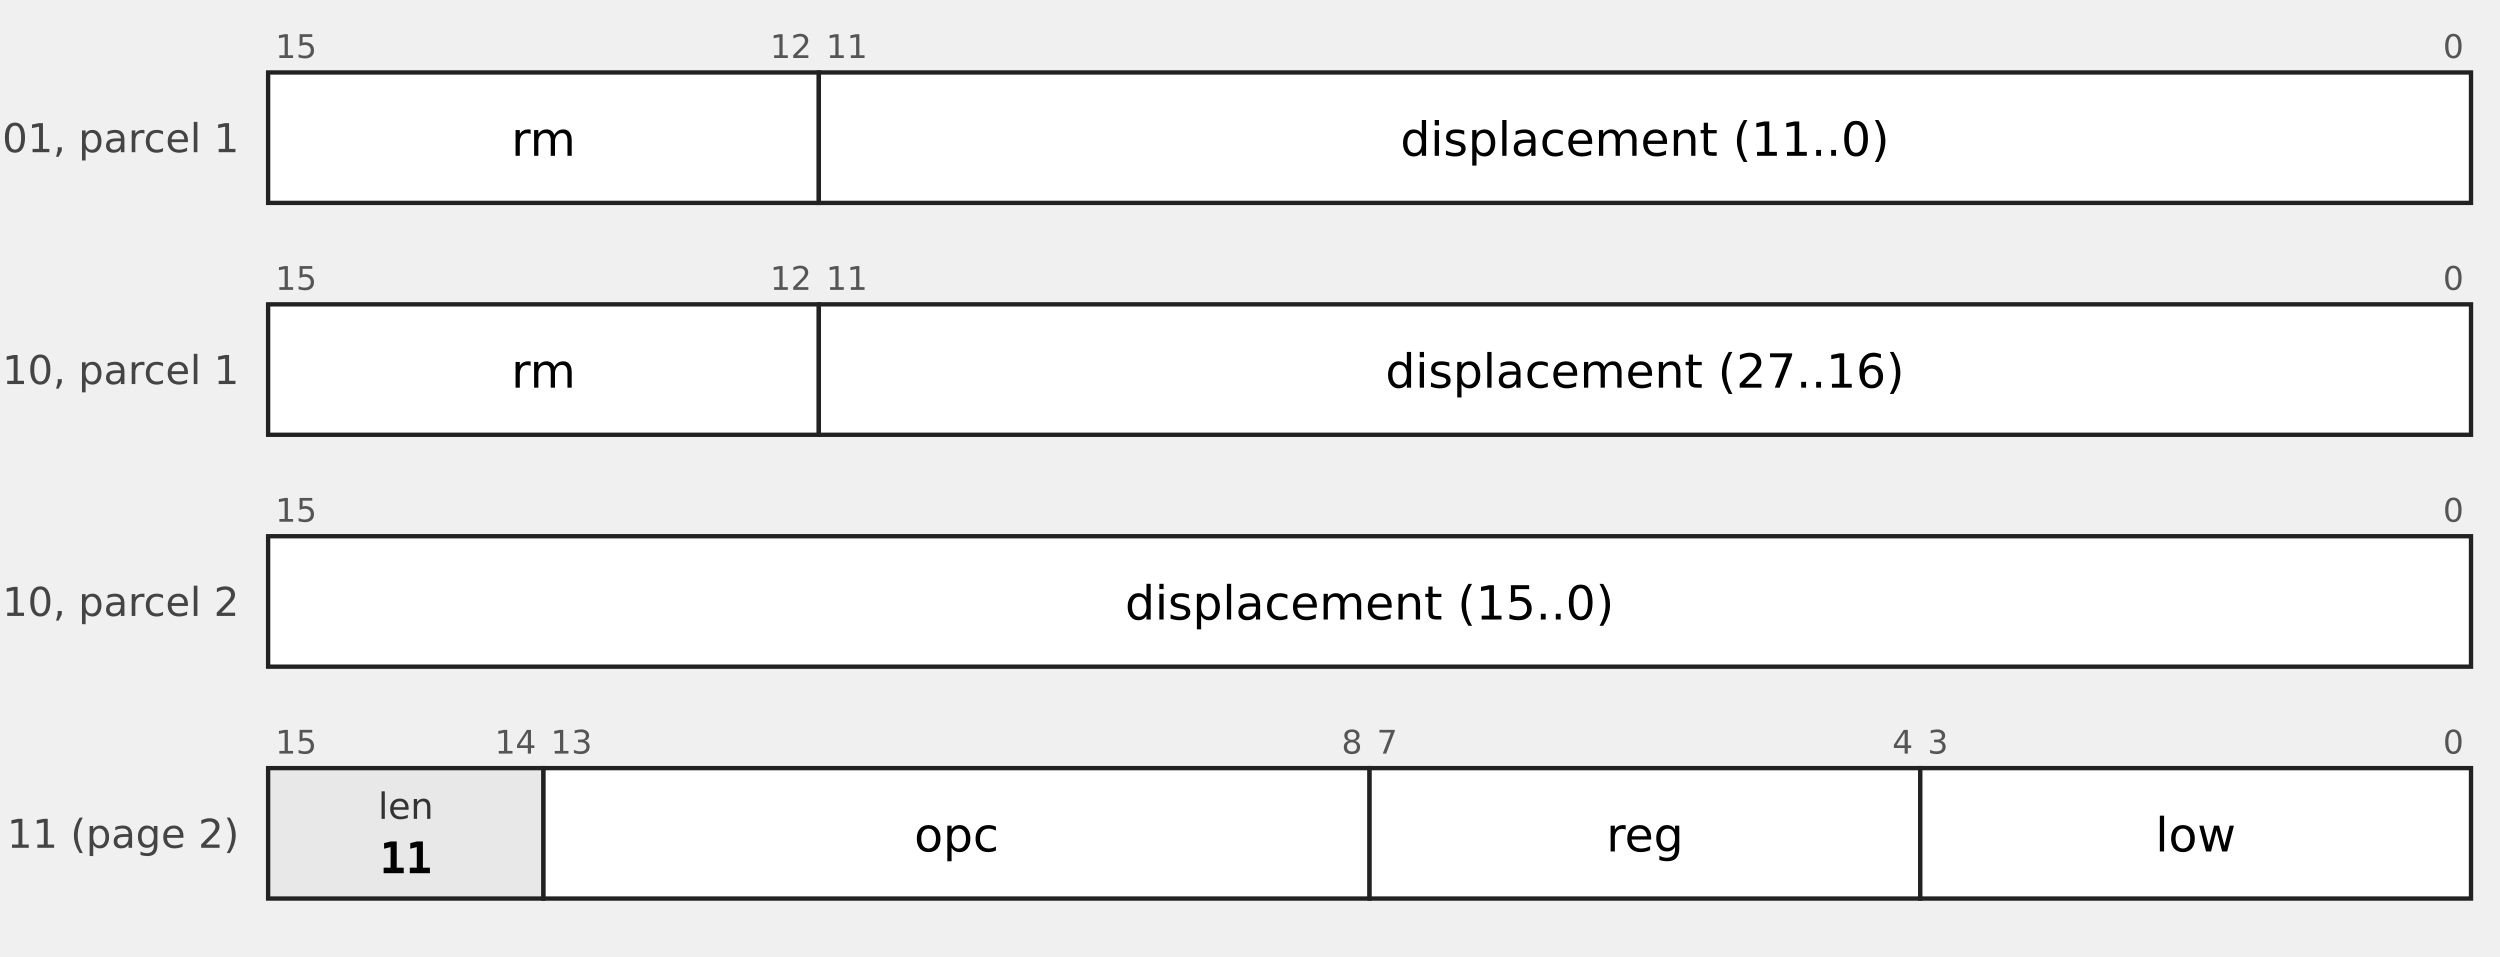
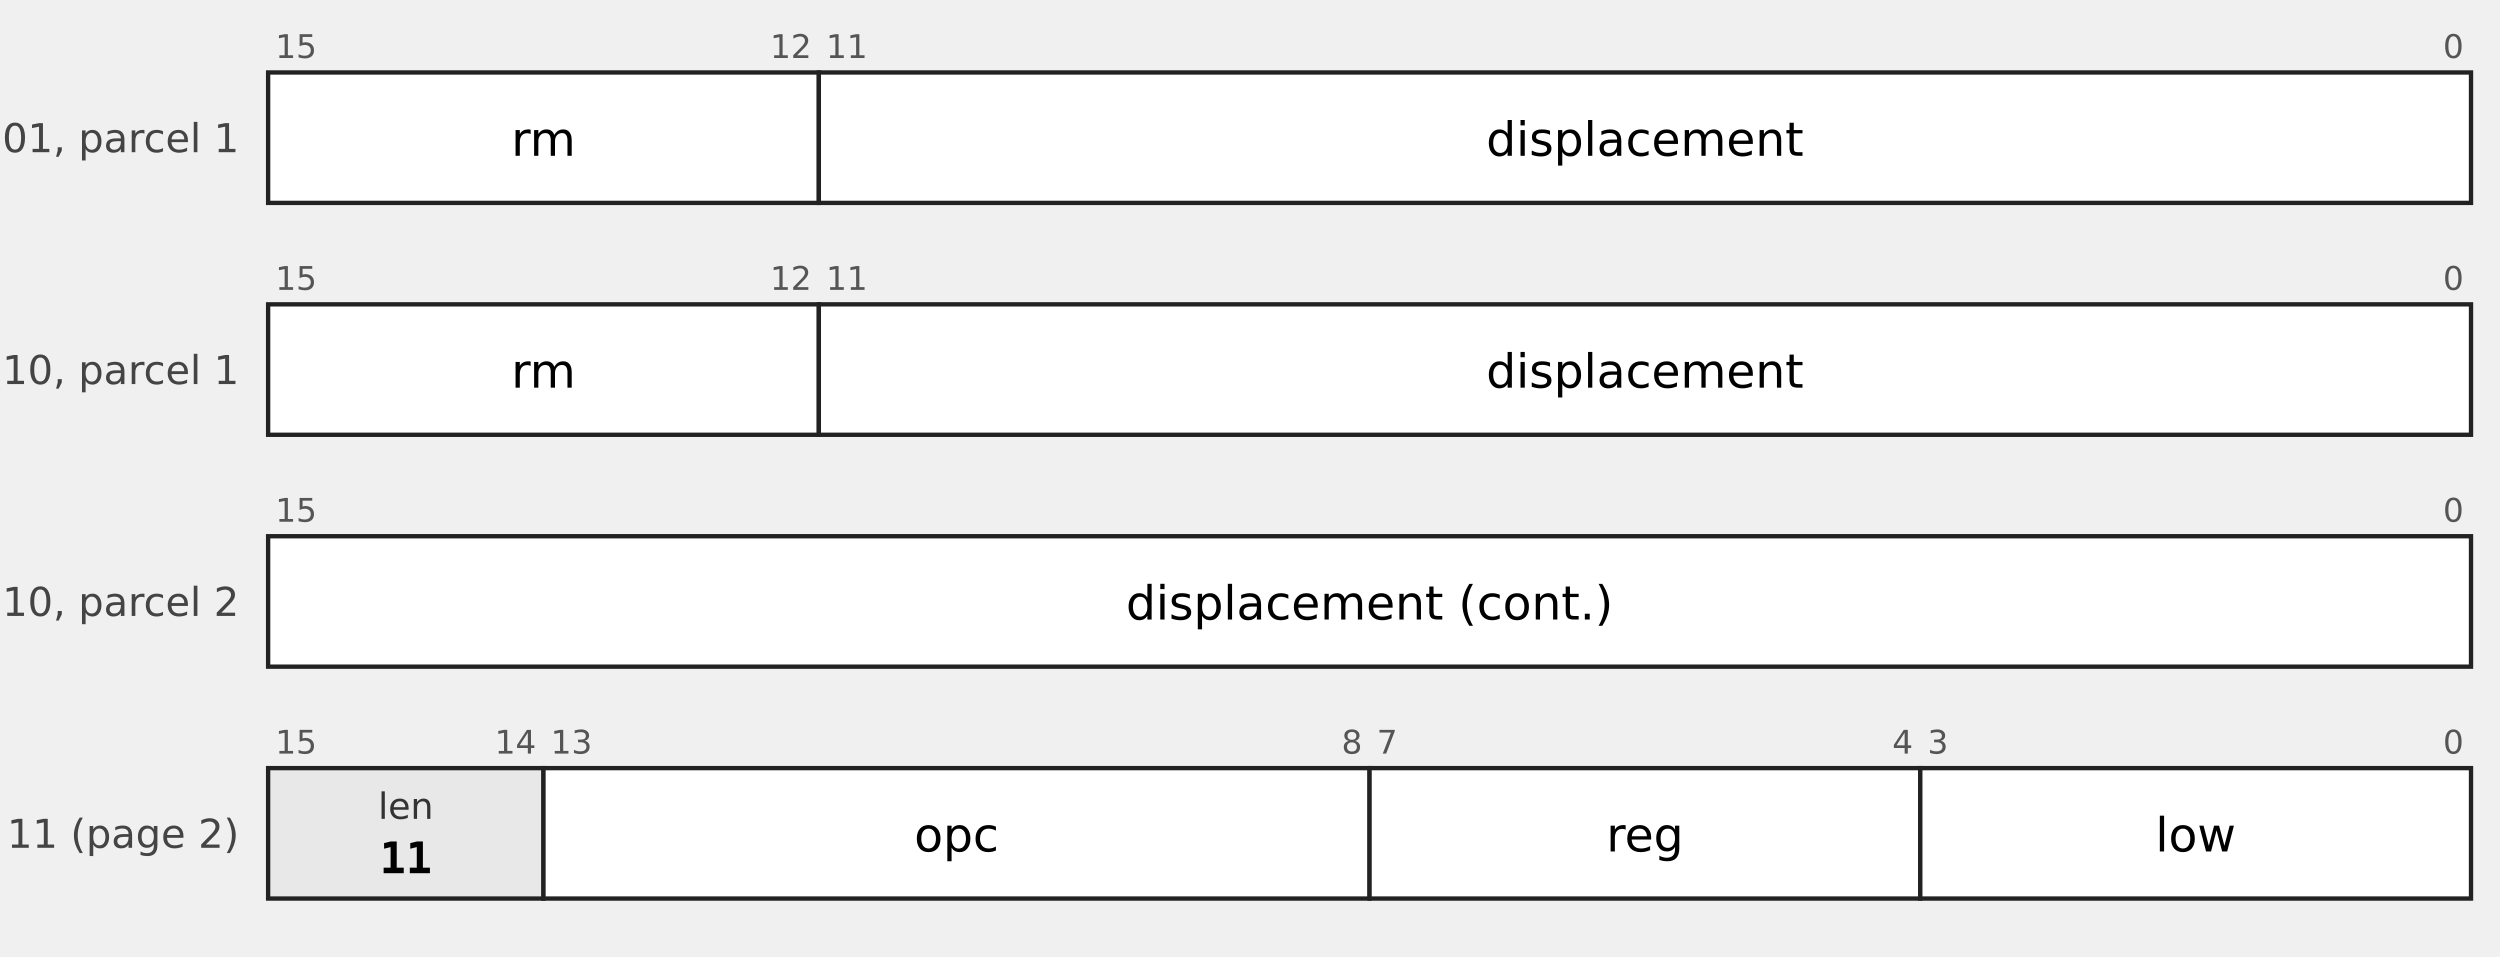
<svg xmlns="http://www.w3.org/2000/svg" width="690" height="264" viewBox="0 0 690 264" font-family="DejaVu Sans, sans-serif">
  <text x="66" y="42" font-size="11" text-anchor="end" fill="#444">len = 01, parcel 1</text>
  <rect x="74" y="20" width="152" height="36" fill="#ffffff" stroke="#222" stroke-width="1.2" />
  <text x="76" y="16" font-size="9" fill="#555" text-anchor="start">15</text>
  <text x="224" y="16" font-size="9" fill="#555" text-anchor="end">12</text>
-   <text x="150.0" y="43" font-size="13" text-anchor="middle" font-family="DejaVu Sans, sans-serif">rm</text>
+   <text x="150.0" y="43" font-size="13.0" text-anchor="middle" font-family="DejaVu Sans, sans-serif">rm</text>
  <rect x="226" y="20" width="456" height="36" fill="#ffffff" stroke="#222" stroke-width="1.2" />
  <text x="228" y="16" font-size="9" fill="#555" text-anchor="start">11</text>
  <text x="680" y="16" font-size="9" fill="#555" text-anchor="end">0</text>
-   <text x="454.0" y="43" font-size="13" text-anchor="middle" font-family="DejaVu Sans, sans-serif">displacement (11..0)</text>
+   <text x="454.0" y="43" font-size="13.0" text-anchor="middle" font-family="DejaVu Sans, sans-serif">displacement</text>
  <text x="66" y="106" font-size="11" text-anchor="end" fill="#444">len = 10, parcel 1</text>
  <rect x="74" y="84" width="152" height="36" fill="#ffffff" stroke="#222" stroke-width="1.2" />
  <text x="76" y="80" font-size="9" fill="#555" text-anchor="start">15</text>
  <text x="224" y="80" font-size="9" fill="#555" text-anchor="end">12</text>
-   <text x="150.0" y="107" font-size="13" text-anchor="middle" font-family="DejaVu Sans, sans-serif">rm</text>
+   <text x="150.0" y="107" font-size="13.0" text-anchor="middle" font-family="DejaVu Sans, sans-serif">rm</text>
  <rect x="226" y="84" width="456" height="36" fill="#ffffff" stroke="#222" stroke-width="1.2" />
  <text x="228" y="80" font-size="9" fill="#555" text-anchor="start">11</text>
  <text x="680" y="80" font-size="9" fill="#555" text-anchor="end">0</text>
-   <text x="454.0" y="107" font-size="13" text-anchor="middle" font-family="DejaVu Sans, sans-serif">displacement (27..16)</text>
+   <text x="454.0" y="107" font-size="13.0" text-anchor="middle" font-family="DejaVu Sans, sans-serif">displacement</text>
  <text x="66" y="170" font-size="11" text-anchor="end" fill="#444">len = 10, parcel 2</text>
  <rect x="74" y="148" width="608" height="36" fill="#ffffff" stroke="#222" stroke-width="1.2" />
  <text x="76" y="144" font-size="9" fill="#555" text-anchor="start">15</text>
  <text x="680" y="144" font-size="9" fill="#555" text-anchor="end">0</text>
-   <text x="378.0" y="171" font-size="13" text-anchor="middle" font-family="DejaVu Sans, sans-serif">displacement (15..0)</text>
+   <text x="378.0" y="171" font-size="13.0" text-anchor="middle" font-family="DejaVu Sans, sans-serif">displacement (cont.)</text>
  <text x="66" y="234" font-size="11" text-anchor="end" fill="#444">len = 11 (page 2)</text>
  <rect x="74" y="212" width="76" height="36" fill="#e8e8e8" stroke="#222" stroke-width="1.2" />
  <text x="76" y="208" font-size="9" fill="#555" text-anchor="start">15</text>
  <text x="148" y="208" font-size="9" fill="#555" text-anchor="end">14</text>
-   <text x="112.0" y="226" font-size="10" text-anchor="middle" font-family="DejaVu Sans, sans-serif" fill="#333">len</text>
-   <text x="112.0" y="241" font-size="12" text-anchor="middle" font-family="DejaVu Sans Mono, monospace" font-weight="bold">11</text>
+   <text x="112.0" y="226" font-size="10.0" text-anchor="middle" font-family="DejaVu Sans, sans-serif" fill="#333">len</text>
+   <text x="112.0" y="241" font-size="12.0" text-anchor="middle" font-family="DejaVu Sans Mono, monospace" font-weight="bold">11</text>
  <rect x="150" y="212" width="228" height="36" fill="#ffffff" stroke="#222" stroke-width="1.2" />
  <text x="152" y="208" font-size="9" fill="#555" text-anchor="start">13</text>
  <text x="376" y="208" font-size="9" fill="#555" text-anchor="end">8</text>
-   <text x="264.0" y="235" font-size="13" text-anchor="middle" font-family="DejaVu Sans, sans-serif">opc</text>
+   <text x="264.0" y="235" font-size="13.0" text-anchor="middle" font-family="DejaVu Sans, sans-serif">opc</text>
  <rect x="378" y="212" width="152" height="36" fill="#ffffff" stroke="#222" stroke-width="1.2" />
  <text x="380" y="208" font-size="9" fill="#555" text-anchor="start">7</text>
  <text x="528" y="208" font-size="9" fill="#555" text-anchor="end">4</text>
-   <text x="454.0" y="235" font-size="13" text-anchor="middle" font-family="DejaVu Sans, sans-serif">reg</text>
+   <text x="454.0" y="235" font-size="13.0" text-anchor="middle" font-family="DejaVu Sans, sans-serif">reg</text>
  <rect x="530" y="212" width="152" height="36" fill="#ffffff" stroke="#222" stroke-width="1.2" />
  <text x="532" y="208" font-size="9" fill="#555" text-anchor="start">3</text>
  <text x="680" y="208" font-size="9" fill="#555" text-anchor="end">0</text>
-   <text x="606.0" y="235" font-size="13" text-anchor="middle" font-family="DejaVu Sans, sans-serif">low</text>
+   <text x="606.0" y="235" font-size="13.0" text-anchor="middle" font-family="DejaVu Sans, sans-serif">low</text>
</svg>
